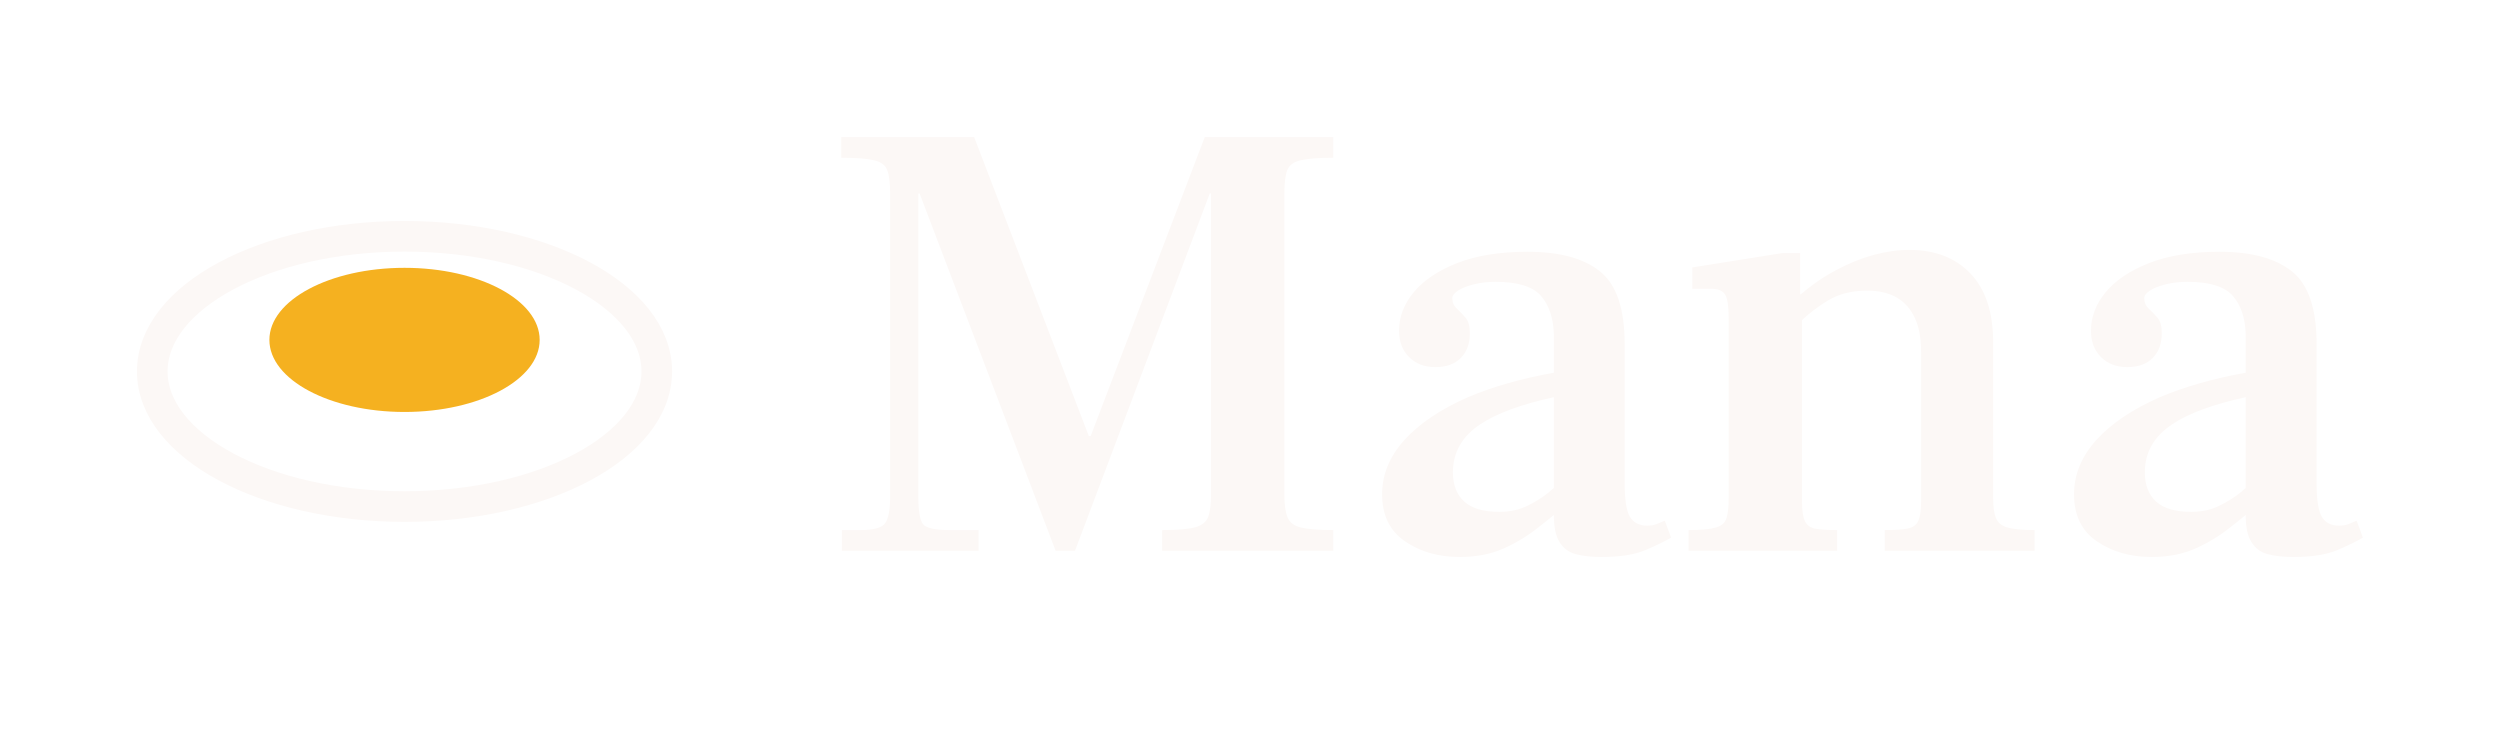
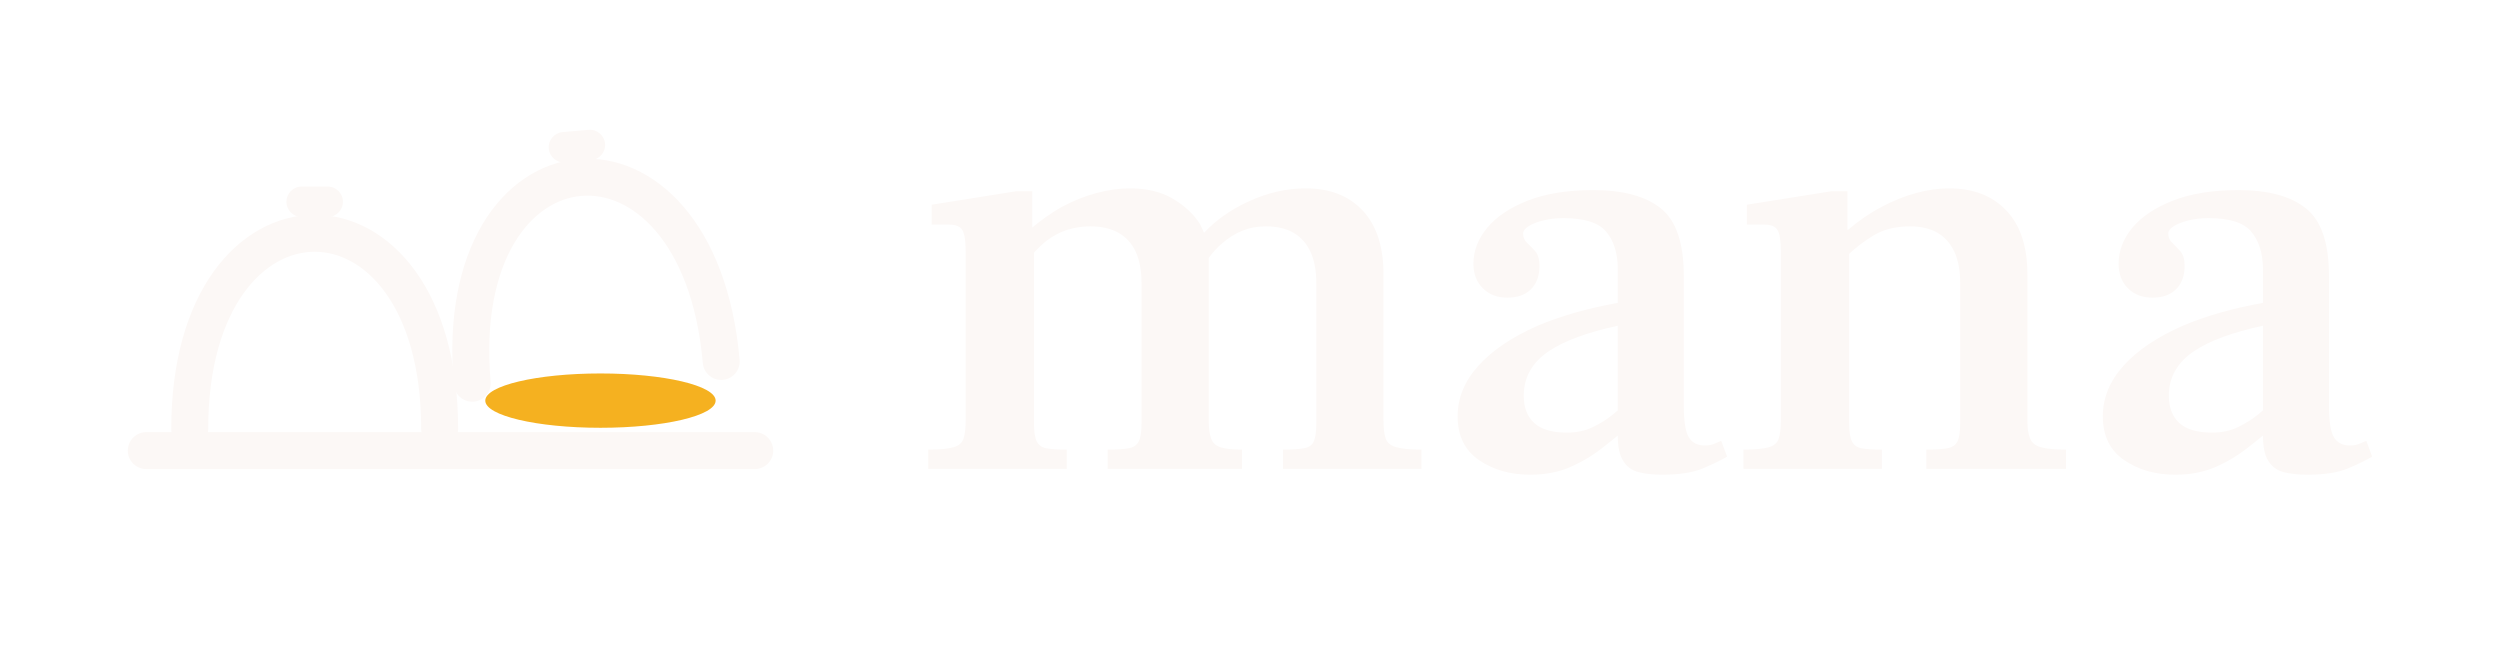
- <svg xmlns="http://www.w3.org/2000/svg" viewBox="0 0 255.3 76.24" width="255.3" height="76.24" role="img">
-   <g transform="translate(11.87 7.11) scale(0.92)">
-     <ellipse cx="32" cy="33.5" rx="28" ry="15" fill="none" stroke="#FCF8F6" stroke-width="3.4" />
-     <ellipse cx="32" cy="30" rx="15" ry="8" fill="#F5B120" />
+ <svg xmlns="http://www.w3.org/2000/svg" viewBox="0 0 273.8 71.35" width="273.8" height="71.35" role="img">
+   <g transform="translate(11.26 -10.15) scale(1.19)">
+     <ellipse cx="45.8" cy="45.4" rx="10.6" ry="2.5" fill="#F5B120" />
+     <path d="M4 50H60" stroke="#FCF8F6" stroke-width="3.4" stroke-linecap="round" fill="none" />
+     <path d="M8 48C8 24 31 24 31 48" stroke="#FCF8F6" stroke-width="3.4" stroke-linecap="round" fill="none" />
+     <rect x="16.9" y="25.7" width="5.2" height="2.8" rx="1.4" fill="#FCF8F6" />
+     <g transform="translate(0 -4.2) rotate(-5 34 48)">
+       <path d="M34 48C34 24 57 24 57 48" stroke="#FCF8F6" stroke-width="3.4" stroke-linecap="round" fill="none" />
+       <rect x="42.9" y="25.7" width="5.2" height="2.8" rx="1.4" fill="#FCF8F6" />
+     </g>
  </g>
-   <path transform="translate(85.91 56.24)" fill="#FCF8F6" d="M14.02 0L0.06 0L0.06 -2.11L1.98 -2.11Q4.03 -2.11 4.51 -2.85Q4.99 -3.58 4.99 -5.5L4.99 -5.5L4.99 -36.48Q4.99 -38.08 4.7 -38.85Q4.42 -39.62 3.36 -39.87Q2.3 -40.13 0 -40.13L0 -40.13L0 -42.24L13.57 -42.24L25.28 -11.71L25.47 -11.71L37.12 -42.24L50.24 -42.24L50.24 -40.13Q48 -40.13 46.91 -39.87Q45.82 -39.62 45.54 -38.85Q45.25 -38.08 45.25 -36.48L45.25 -36.48L45.25 -5.7Q45.25 -4.22 45.57 -3.42Q45.89 -2.62 46.94 -2.37Q48 -2.11 50.24 -2.11L50.24 -2.11L50.24 0L32.77 0L32.77 -2.11Q35.14 -2.11 36.16 -2.4Q37.18 -2.69 37.47 -3.46Q37.76 -4.22 37.76 -5.7L37.76 -5.7L37.76 -36.48L37.63 -36.48L23.87 0L21.89 0L8 -36.48L7.87 -36.48L7.87 -5.5Q7.87 -3.39 8.32 -2.75Q8.77 -2.11 11.07 -2.11L11.07 -2.11L14.02 -2.11L14.02 0M77.63 0.64L77.63 0.64Q76.1 0.64 75.01 0.35Q73.92 0.06 73.34 -0.9L73.34 -0.9Q72.77 -1.79 72.77 -3.65L72.77 -3.65Q72 -3.01 71.17 -2.37L71.17 -2.37Q69.57 -1.09 67.62 -0.22Q65.66 0.64 63.17 0.64L63.17 0.64Q59.9 0.64 57.57 -0.96Q55.23 -2.56 55.23 -5.76L55.23 -5.76Q55.23 -8.77 57.5 -11.3Q59.78 -13.82 64 -15.68L64 -15.68Q67.78 -17.28 72.77 -18.18L72.77 -18.18L72.77 -22.08Q72.7 -24.58 71.46 -26.02Q70.21 -27.46 66.82 -27.46L66.82 -27.46Q65.6 -27.46 64.58 -27.2Q63.55 -26.94 62.98 -26.56Q62.4 -26.18 62.4 -25.79L62.4 -25.79Q62.4 -25.15 62.85 -24.74Q63.3 -24.32 63.74 -23.81Q64.19 -23.3 64.19 -22.21L64.19 -22.21Q64.19 -20.61 63.26 -19.68Q62.34 -18.75 60.67 -18.75Q59.01 -18.75 57.98 -19.78Q56.96 -20.8 56.96 -22.46L56.96 -22.46Q56.96 -24.58 58.46 -26.4Q59.97 -28.22 62.91 -29.38Q65.86 -30.53 70.08 -30.53L70.08 -30.53Q75.01 -30.53 77.5 -28.51Q80 -26.5 80 -21.12L80 -21.12L80 -6.91Q80 -4.35 80.54 -3.46Q81.09 -2.56 82.3 -2.56L82.3 -2.56Q82.88 -2.56 83.26 -2.72Q83.65 -2.88 84.1 -3.07L84.1 -3.07L84.74 -1.34Q83.78 -0.77 82.11 -0.06Q80.45 0.64 77.63 0.64M72.77 -6.4L72.77 -15.68Q67.78 -14.59 65.28 -12.93L65.28 -12.93Q62.46 -11.07 62.46 -8L62.46 -8Q62.46 -6.08 63.62 -5.02Q64.77 -3.97 67.2 -3.97L67.2 -3.97Q68.8 -3.97 70.05 -4.58Q71.3 -5.18 72.32 -6.02L72.32 -6.02Q72.51 -6.21 72.77 -6.4L72.77 -6.4M121.86 0L106.56 0L106.56 -2.11Q108.16 -2.11 108.93 -2.27Q109.7 -2.43 109.98 -3.04Q110.27 -3.65 110.27 -4.99L110.27 -4.99L110.27 -20.35Q110.27 -22.4 109.63 -23.78Q108.99 -25.15 107.78 -25.86Q106.56 -26.56 104.77 -26.56L104.77 -26.56Q102.4 -26.56 100.74 -25.54L100.74 -25.54Q99.26 -24.64 98.11 -23.55L98.11 -23.55L98.11 -4.99Q98.11 -3.58 98.43 -2.98Q98.75 -2.37 99.52 -2.24Q100.29 -2.11 101.7 -2.11L101.7 -2.11L101.7 0L86.53 0L86.53 -2.11Q88.45 -2.11 89.31 -2.37Q90.18 -2.62 90.4 -3.33Q90.62 -4.03 90.62 -5.31L90.62 -5.31L90.62 -23.81Q90.62 -25.54 90.27 -26.14Q89.92 -26.75 88.83 -26.75L88.83 -26.75L86.91 -26.75L86.91 -28.93L96.13 -30.4L97.92 -30.4L97.92 -26.18L97.98 -26.18Q99.78 -27.71 101.63 -28.67L101.63 -28.67Q103.55 -29.7 105.44 -30.21Q107.33 -30.72 109.06 -30.72L109.06 -30.72Q113.02 -30.72 115.33 -28.29Q117.63 -25.86 117.63 -21.31L117.63 -21.31L117.63 -5.31Q117.63 -4.03 117.92 -3.33Q118.21 -2.62 119.1 -2.37Q120 -2.11 121.86 -2.11L121.86 -2.11L121.86 0M148.29 0.64L148.29 0.64Q146.75 0.64 145.66 0.35Q144.58 0.06 144 -0.9L144 -0.9Q143.42 -1.79 143.42 -3.65L143.42 -3.65Q142.66 -3.01 141.82 -2.37L141.82 -2.37Q140.22 -1.09 138.27 -0.22Q136.32 0.64 133.82 0.64L133.82 0.64Q130.56 0.64 128.22 -0.96Q125.89 -2.56 125.89 -5.76L125.89 -5.76Q125.89 -8.77 128.16 -11.3Q130.43 -13.82 134.66 -15.68L134.66 -15.68Q138.43 -17.28 143.42 -18.18L143.42 -18.18L143.42 -22.08Q143.36 -24.58 142.11 -26.02Q140.86 -27.46 137.47 -27.46L137.47 -27.46Q136.26 -27.46 135.23 -27.2Q134.21 -26.94 133.63 -26.56Q133.06 -26.18 133.06 -25.79L133.06 -25.79Q133.06 -25.15 133.5 -24.74Q133.95 -24.32 134.4 -23.81Q134.85 -23.3 134.85 -22.21L134.85 -22.21Q134.85 -20.61 133.92 -19.68Q132.99 -18.75 131.33 -18.75Q129.66 -18.75 128.64 -19.78Q127.62 -20.8 127.62 -22.46L127.62 -22.46Q127.62 -24.58 129.12 -26.4Q130.62 -28.22 133.57 -29.38Q136.51 -30.53 140.74 -30.53L140.74 -30.53Q145.66 -30.53 148.16 -28.51Q150.66 -26.5 150.66 -21.12L150.66 -21.12L150.66 -6.91Q150.66 -4.35 151.2 -3.46Q151.74 -2.56 152.96 -2.56L152.96 -2.56Q153.54 -2.56 153.92 -2.72Q154.3 -2.88 154.75 -3.07L154.75 -3.07L155.39 -1.34Q154.43 -0.77 152.77 -0.06Q151.1 0.64 148.29 0.64M143.42 -6.4L143.42 -15.68Q138.43 -14.59 135.94 -12.93L135.94 -12.93Q133.12 -11.07 133.12 -8L133.12 -8Q133.12 -6.08 134.27 -5.02Q135.42 -3.97 137.86 -3.97L137.86 -3.97Q139.46 -3.97 140.7 -4.58Q141.95 -5.18 142.98 -6.02L142.98 -6.02Q143.17 -6.21 143.42 -6.4L143.42 -6.4" />
+   <path transform="translate(101.66 51.35)" fill="#FCF8F6" d="M54.02 0L38.85 0L38.85 -2.11Q40.45 -2.11 41.22 -2.27Q41.98 -2.43 42.24 -3.04Q42.5 -3.65 42.5 -4.99L42.5 -4.99L42.5 -20.35Q42.5 -22.4 41.86 -23.78Q41.22 -25.15 40 -25.86Q38.78 -26.56 36.99 -26.56L36.99 -26.56Q35.58 -26.56 34.4 -26.08Q33.22 -25.6 32.19 -24.7L32.19 -24.7Q31.42 -24.06 30.72 -23.1L30.72 -23.1L30.72 -5.31Q30.72 -4.03 30.98 -3.33Q31.23 -2.62 32 -2.37Q32.77 -2.11 34.37 -2.11L34.37 -2.11L34.37 0L19.65 0L19.65 -2.11Q21.25 -2.11 22.02 -2.27Q22.78 -2.43 23.07 -3.04Q23.36 -3.65 23.36 -4.99L23.36 -4.99L23.36 -20.35Q23.36 -22.4 22.72 -23.78Q22.08 -25.15 20.83 -25.86Q19.58 -26.56 17.73 -26.56L17.73 -26.56Q16.45 -26.56 15.23 -26.18Q14.02 -25.79 12.93 -24.96L12.93 -24.96Q12.22 -24.38 11.58 -23.68L11.58 -23.68L11.58 -4.99Q11.58 -3.58 11.9 -2.98Q12.22 -2.37 12.99 -2.24Q13.76 -2.11 15.17 -2.11L15.17 -2.11L15.17 0L0 0L0 -2.11Q1.92 -2.11 2.78 -2.37Q3.65 -2.62 3.87 -3.33Q4.1 -4.03 4.1 -5.31L4.1 -5.31L4.1 -23.81Q4.1 -25.54 3.74 -26.14Q3.39 -26.75 2.3 -26.75L2.3 -26.75L0.38 -26.75L0.38 -28.93L9.6 -30.4L11.39 -30.4L11.39 -26.43Q12.93 -27.71 14.59 -28.67L14.59 -28.67Q16.51 -29.7 18.43 -30.21Q20.35 -30.72 22.08 -30.72L22.08 -30.72Q24.9 -30.72 26.82 -29.57Q28.74 -28.42 29.76 -26.82L29.76 -26.82Q30.02 -26.3 30.21 -25.86L30.21 -25.86Q32.19 -27.97 35.14 -29.31L35.14 -29.31Q38.21 -30.72 41.34 -30.72L41.34 -30.72Q45.31 -30.72 47.58 -28.29Q49.86 -25.86 49.86 -21.31L49.86 -21.31L49.86 -5.31Q49.86 -3.97 50.11 -3.3Q50.37 -2.62 51.26 -2.37Q52.16 -2.11 54.02 -2.11L54.02 -2.11L54.02 0M80.38 0.64L80.38 0.64Q78.85 0.64 77.76 0.35Q76.67 0.06 76.1 -0.9L76.1 -0.9Q75.52 -1.79 75.52 -3.65L75.52 -3.65Q74.75 -3.01 73.92 -2.37L73.92 -2.37Q72.32 -1.09 70.37 -0.22Q68.42 0.64 65.92 0.64L65.92 0.64Q62.66 0.64 60.32 -0.96Q57.98 -2.56 57.98 -5.76L57.98 -5.76Q57.98 -8.77 60.26 -11.3Q62.53 -13.82 66.75 -15.68L66.75 -15.68Q70.53 -17.28 75.52 -18.18L75.52 -18.18L75.52 -22.08Q75.46 -24.58 74.21 -26.02Q72.96 -27.46 69.57 -27.46L69.57 -27.46Q68.35 -27.46 67.33 -27.2Q66.3 -26.94 65.73 -26.56Q65.15 -26.18 65.15 -25.79L65.15 -25.79Q65.15 -25.15 65.6 -24.74Q66.05 -24.32 66.5 -23.81Q66.94 -23.3 66.94 -22.21L66.94 -22.21Q66.94 -20.61 66.02 -19.68Q65.09 -18.75 63.42 -18.75Q61.76 -18.75 60.74 -19.78Q59.71 -20.8 59.71 -22.46L59.71 -22.46Q59.71 -24.58 61.22 -26.4Q62.72 -28.22 65.66 -29.38Q68.61 -30.53 72.83 -30.53L72.83 -30.53Q77.76 -30.53 80.26 -28.51Q82.75 -26.5 82.75 -21.12L82.75 -21.12L82.75 -6.91Q82.75 -4.35 83.3 -3.46Q83.84 -2.56 85.06 -2.56L85.06 -2.56Q85.63 -2.56 86.02 -2.72Q86.4 -2.88 86.85 -3.07L86.85 -3.07L87.49 -1.34Q86.53 -0.77 84.86 -0.06Q83.2 0.64 80.38 0.64M75.52 -6.4L75.52 -15.68Q70.53 -14.59 68.03 -12.93L68.03 -12.93Q65.22 -11.07 65.22 -8L65.22 -8Q65.22 -6.08 66.37 -5.02Q67.52 -3.97 69.95 -3.97L69.95 -3.97Q71.55 -3.97 72.8 -4.58Q74.05 -5.18 75.07 -6.02L75.07 -6.02Q75.26 -6.21 75.52 -6.4L75.52 -6.4M124.61 0L109.31 0L109.31 -2.11Q110.91 -2.11 111.68 -2.27Q112.45 -2.43 112.74 -3.04Q113.02 -3.65 113.02 -4.99L113.02 -4.99L113.02 -20.35Q113.02 -22.4 112.38 -23.78Q111.74 -25.15 110.53 -25.86Q109.31 -26.56 107.52 -26.56L107.52 -26.56Q105.15 -26.56 103.49 -25.54L103.49 -25.54Q102.02 -24.64 100.86 -23.55L100.86 -23.55L100.86 -4.99Q100.86 -3.58 101.18 -2.98Q101.5 -2.37 102.27 -2.24Q103.04 -2.11 104.45 -2.11L104.45 -2.11L104.45 0L89.28 0L89.28 -2.11Q91.2 -2.11 92.06 -2.37Q92.93 -2.62 93.15 -3.33Q93.38 -4.03 93.38 -5.31L93.38 -5.31L93.38 -23.81Q93.38 -25.54 93.02 -26.14Q92.67 -26.75 91.58 -26.75L91.58 -26.75L89.66 -26.75L89.66 -28.93L98.88 -30.4L100.67 -30.4L100.67 -26.18L100.74 -26.18Q102.53 -27.71 104.38 -28.67L104.38 -28.67Q106.3 -29.7 108.19 -30.21Q110.08 -30.72 111.81 -30.72L111.81 -30.72Q115.78 -30.72 118.08 -28.29Q120.38 -25.86 120.38 -21.31L120.38 -21.31L120.38 -5.31Q120.38 -4.03 120.67 -3.33Q120.96 -2.62 121.86 -2.37Q122.75 -2.11 124.61 -2.11L124.61 -2.11L124.61 0M151.04 0.64L151.04 0.64Q149.5 0.64 148.42 0.35Q147.33 0.06 146.75 -0.9L146.75 -0.9Q146.18 -1.79 146.18 -3.65L146.18 -3.65Q145.41 -3.01 144.58 -2.37L144.58 -2.37Q142.98 -1.09 141.02 -0.22Q139.07 0.64 136.58 0.64L136.58 0.64Q133.31 0.64 130.98 -0.96Q128.64 -2.56 128.64 -5.76L128.64 -5.76Q128.64 -8.77 130.91 -11.3Q133.18 -13.82 137.41 -15.68L137.41 -15.68Q141.18 -17.28 146.18 -18.18L146.18 -18.18L146.18 -22.08Q146.11 -24.58 144.86 -26.02Q143.62 -27.46 140.22 -27.46L140.22 -27.46Q139.01 -27.46 137.98 -27.2Q136.96 -26.94 136.38 -26.56Q135.81 -26.18 135.81 -25.79L135.81 -25.79Q135.81 -25.15 136.26 -24.74Q136.7 -24.32 137.15 -23.81Q137.6 -23.3 137.6 -22.21L137.6 -22.21Q137.6 -20.61 136.67 -19.68Q135.74 -18.75 134.08 -18.75Q132.42 -18.75 131.39 -19.78Q130.37 -20.8 130.37 -22.46L130.37 -22.46Q130.37 -24.58 131.87 -26.4Q133.38 -28.22 136.32 -29.38Q139.26 -30.53 143.49 -30.53L143.49 -30.53Q148.42 -30.53 150.91 -28.51Q153.41 -26.5 153.41 -21.12L153.41 -21.12L153.41 -6.91Q153.41 -4.35 153.95 -3.46Q154.5 -2.56 155.71 -2.56L155.71 -2.56Q156.29 -2.56 156.67 -2.72Q157.06 -2.88 157.5 -3.07L157.5 -3.07L158.14 -1.34Q157.18 -0.77 155.52 -0.06Q153.86 0.64 151.04 0.64M146.18 -6.4L146.18 -15.68Q141.18 -14.59 138.69 -12.93L138.69 -12.93Q135.87 -11.07 135.87 -8L135.87 -8Q135.87 -6.08 137.02 -5.02Q138.18 -3.97 140.61 -3.97L140.61 -3.97Q142.21 -3.97 143.46 -4.58Q144.7 -5.18 145.73 -6.02L145.73 -6.02Q145.92 -6.21 146.18 -6.4L146.18 -6.4" />
</svg>
